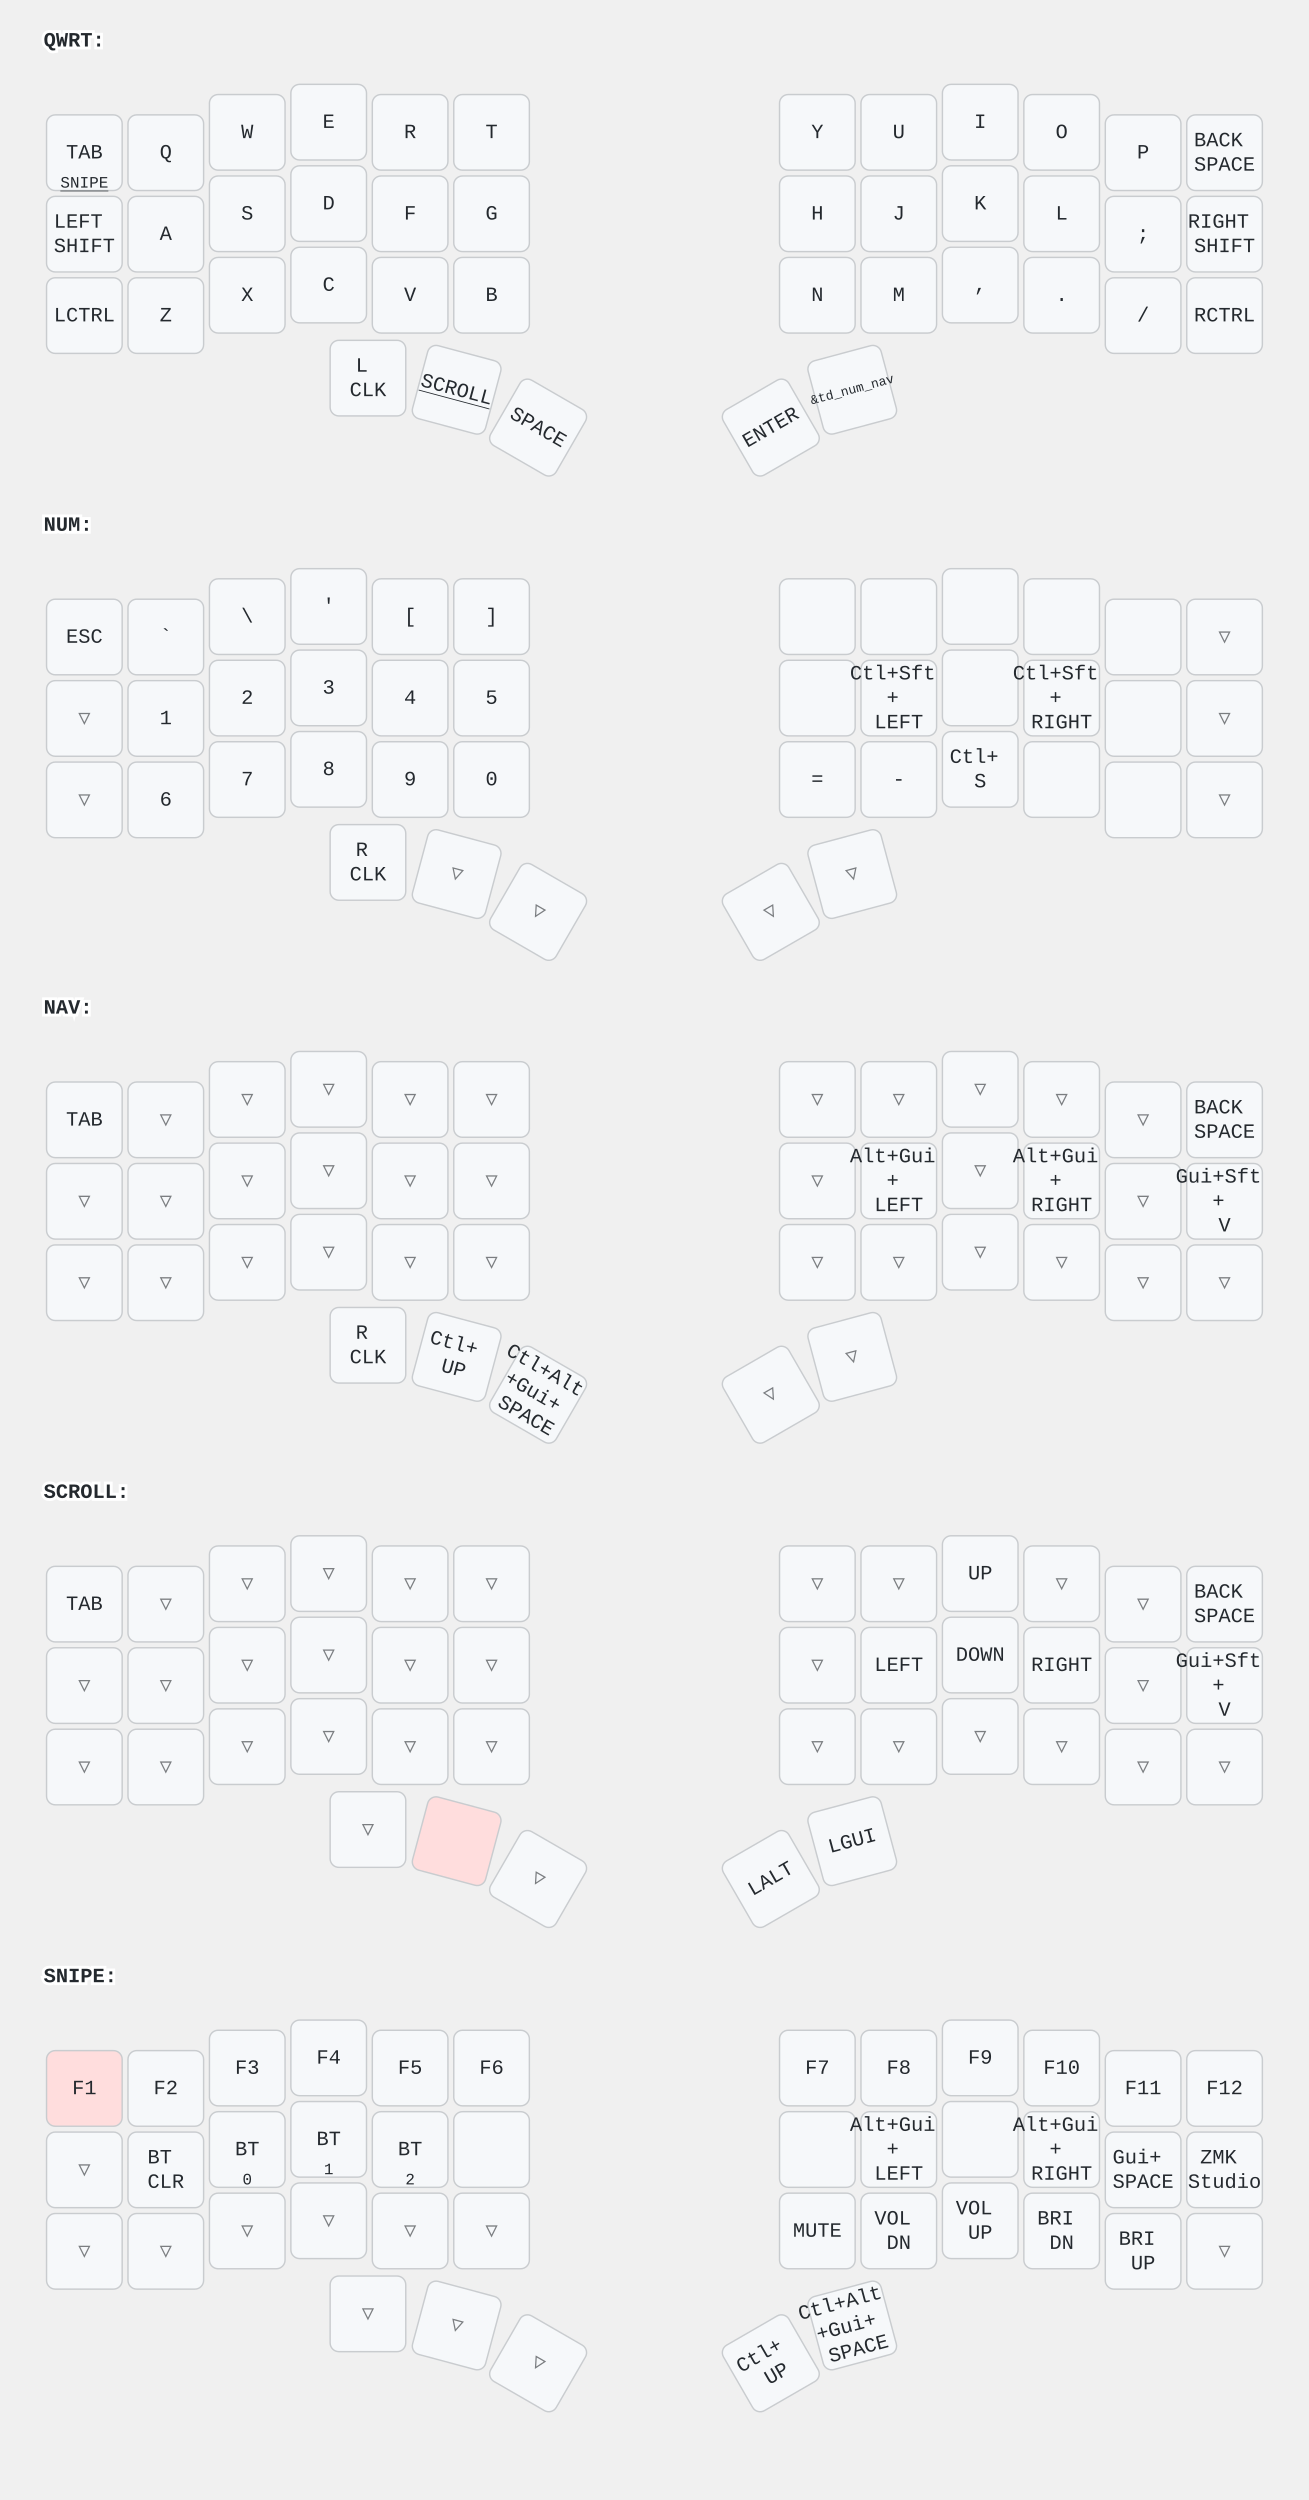
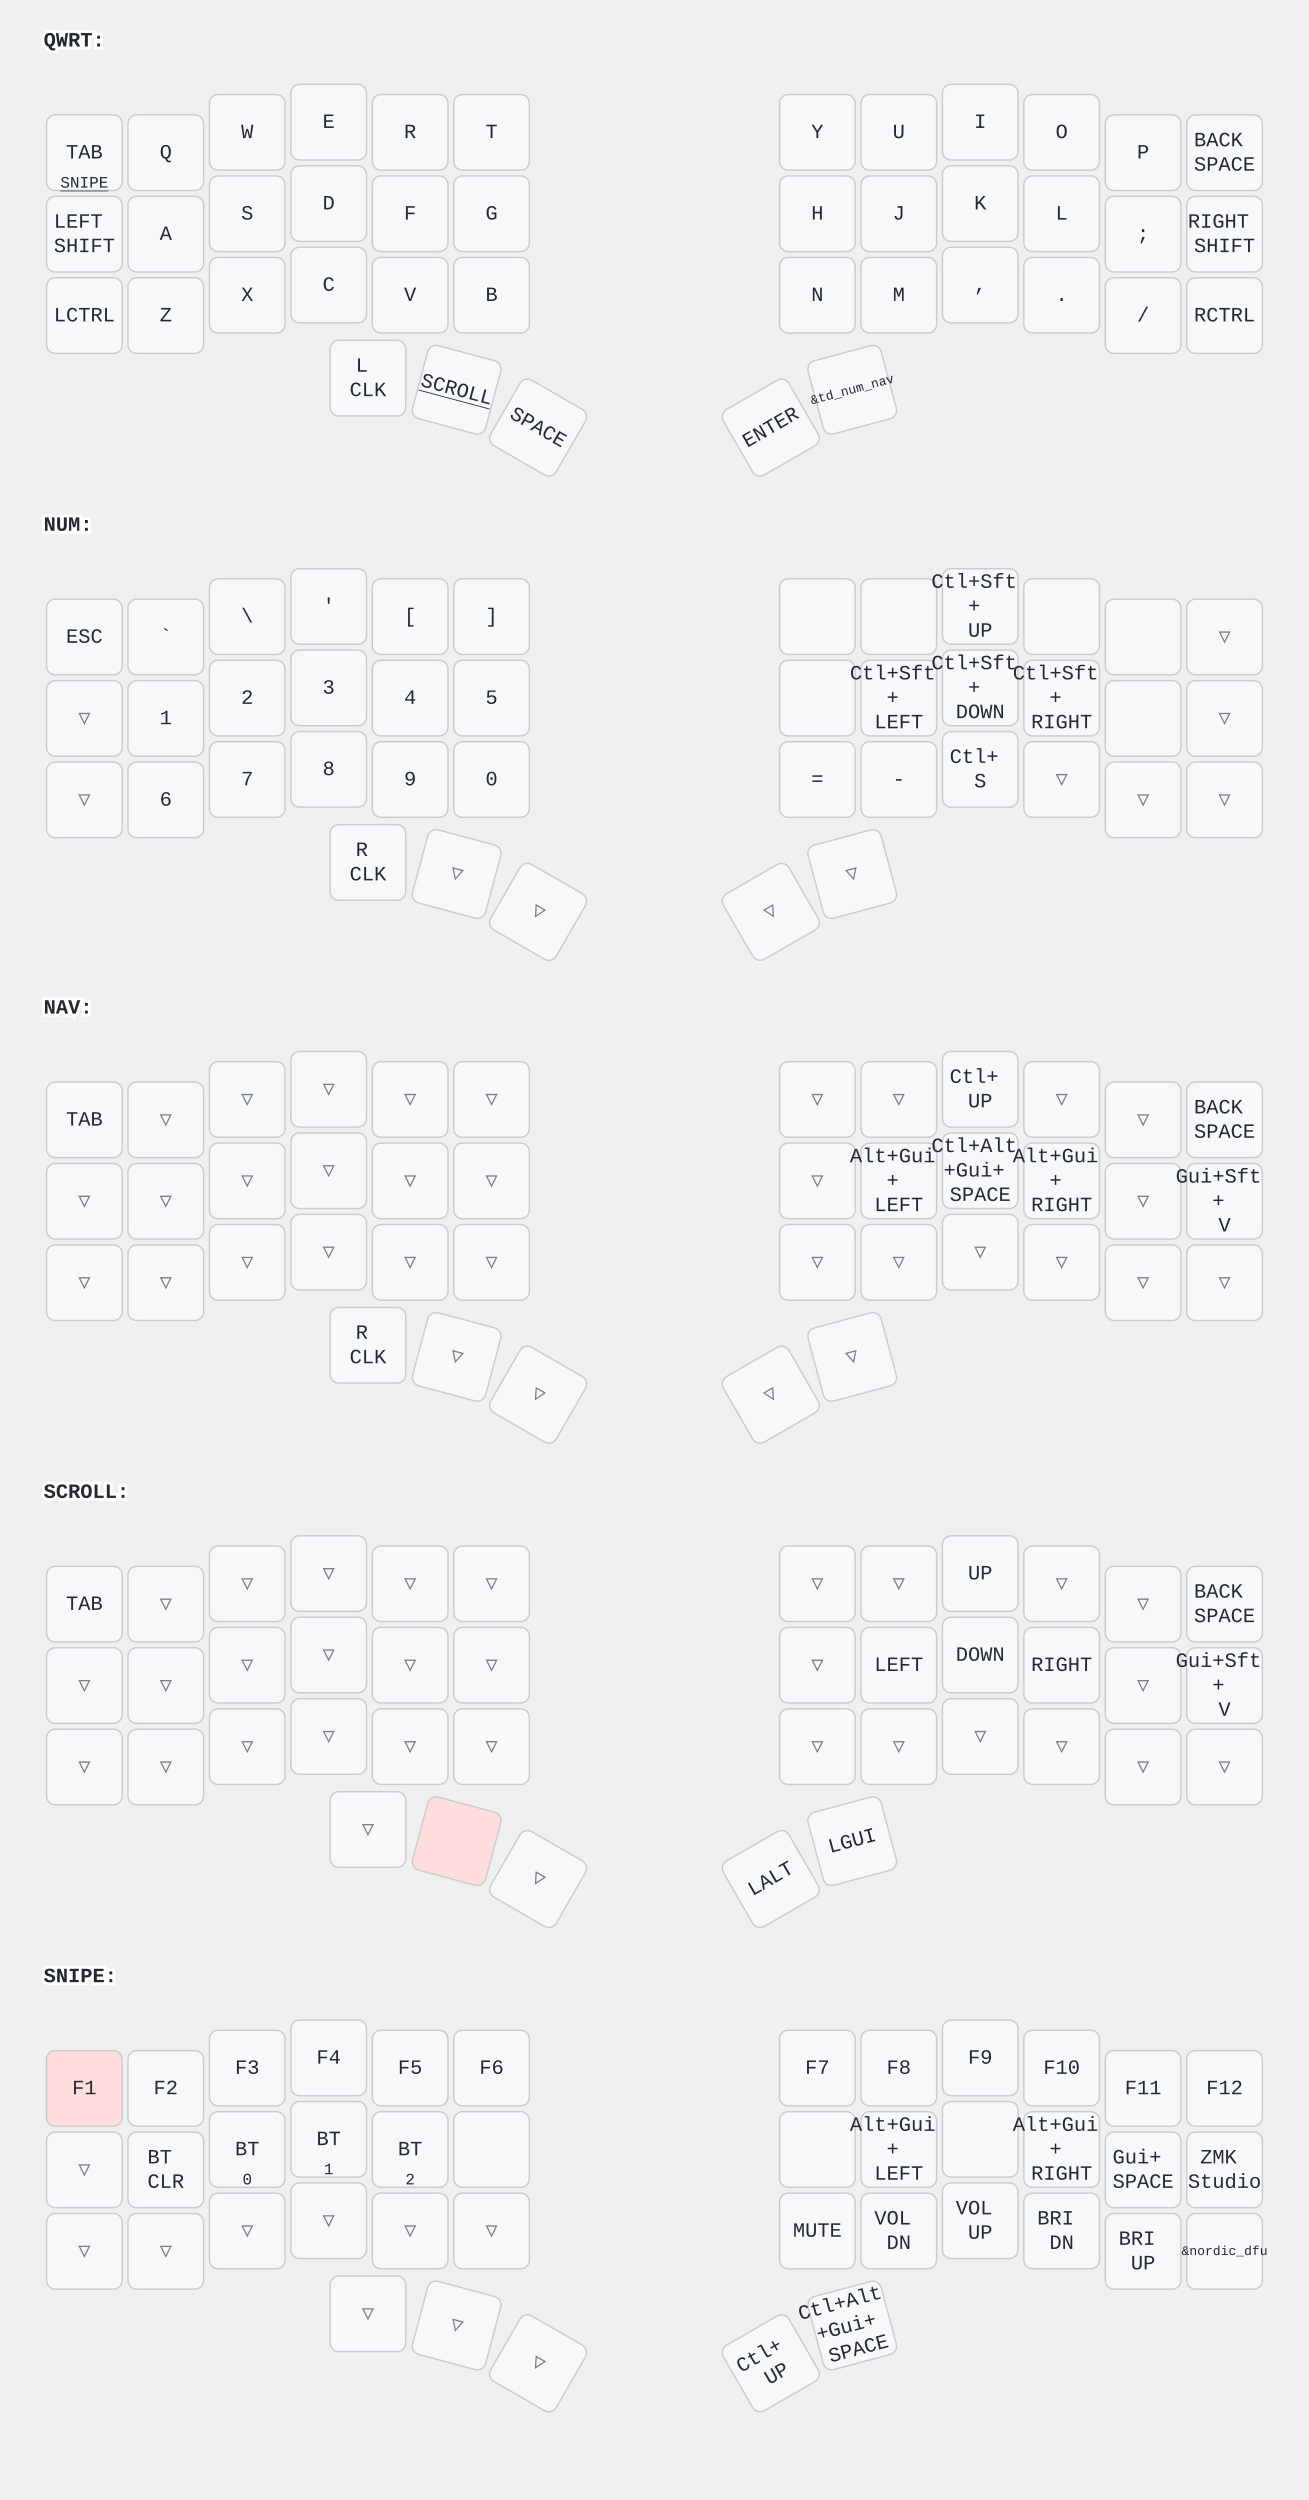
<svg xmlns="http://www.w3.org/2000/svg" width="900" height="1719" viewBox="0 0 900 1719" class="keymap">
  <style>/* inherit to force styles through use tags */
svg path {
    fill: inherit;
}

/* font and background color specifications */
svg.keymap {
    font-family: SFMono-Regular,Consolas,Liberation Mono,Menlo,monospace;
    font-size: 14px;
    font-kerning: normal;
    text-rendering: optimizeLegibility;
    fill: #24292e;
}

/* default key styling */
rect.key {
    fill: #f6f8fa;
}

rect.key, rect.combo {
    stroke: #c9cccf;
    stroke-width: 1;
}

/* default key side styling, only used is draw_key_sides is set */
rect.side {
    filter: brightness(90%);
}

/* color accent for combo boxes */
rect.combo, rect.combo-separate {
    fill: #cdf;
}

/* color accent for held keys */
rect.held, rect.combo.held {
    fill: #fdd;
}

/* color accent for ghost (optional) keys */
rect.ghost, rect.combo.ghost {
    stroke-dasharray: 4, 4;
    stroke-width: 2;
}

text {
    text-anchor: middle;
    dominant-baseline: middle;
}

/* styling for layer labels */
text.label {
    font-weight: bold;
    text-anchor: start;
    stroke: white;
    stroke-width: 4;
    paint-order: stroke;
}

/* styling for optional footer */
text.footer {
    text-anchor: end;
    dominant-baseline: auto;
    stroke: white;
    stroke-width: 4;
    paint-order: stroke;
}

/* styling for combo tap, and key non-tap label text */
text.combo, text.hold, text.shifted, text.left, text.right, text.tl, text.tr, text.bl, text.br {
    font-size: 11px;
}

text.hold, text.bl, text.br {
    text-anchor: middle;
    dominant-baseline: auto;
}

text.shifted, text.tl, text.tr {
    text-anchor: middle;
    dominant-baseline: hanging;
}

text.left, text.tl, text.bl {
    text-anchor: start;
}

text.right, text.tr, text.br {
    text-anchor: end;
}

text.layer-activator {
    text-decoration: underline;
}

/* styling for hold/shifted label text in combo box */
text.combo.hold, text.combo.shifted, text.combo.left, text.combo.right {
    font-size: 8px;
}

/* lighter symbol for transparent keys */
text.trans {
    fill: #7b7e81;
}

/* styling for combo dendrons */
path.combo {
    stroke-width: 1;
    stroke: gray;
    fill: none;
}

/* Start Tabler Icons Cleanup */
/* cannot use height/width with glyphs */
.icon-tabler &gt; path {
    fill: inherit;
    stroke: inherit;
    stroke-width: 2;
}
/* hide tabler's default box */
.icon-tabler &gt; path[stroke="none"][fill="none"] {
    visibility: hidden;
}
/* End Tabler Icons Cleanup */

@media (prefers-color-scheme: dark) {
svg.keymap { fill: #d1d6db; }
rect.key { fill: #3f4750; }
rect.key, rect.combo { stroke: #60666c; }
rect.combo, rect.combo-separate { fill: #1f3d7a; }
rect.held, rect.combo.held { fill: #854747; }
text.label, text.footer { stroke: black; }
text.trans { fill: #7e8184; }
path.combo { stroke: #7f7f7f; }

}</style>
  <g transform="translate(30, 0)" class="layer-QWRT">
    <text x="0" y="28" class="label" id="QWRT">QWRT:</text>
    <g transform="translate(0, 56)">
      <g transform="translate(28, 49)" class="key keypos-0">
        <rect rx="6" ry="6" x="-26" y="-26" width="52" height="52" class="key" />
        <text x="0" y="0" class="key tap">TAB</text>
        <a href="#SNIPE">
          <text x="0" y="24" class="key hold layer-activator">SNIPE</text>
        </a>
      </g>
      <g transform="translate(84, 49)" class="key keypos-1">
        <rect rx="6" ry="6" x="-26" y="-26" width="52" height="52" class="key" />
        <text x="0" y="0" class="key tap">Q</text>
      </g>
      <g transform="translate(140, 35)" class="key keypos-2">
        <rect rx="6" ry="6" x="-26" y="-26" width="52" height="52" class="key" />
        <text x="0" y="0" class="key tap">W</text>
      </g>
      <g transform="translate(196, 28)" class="key keypos-3">
        <rect rx="6" ry="6" x="-26" y="-26" width="52" height="52" class="key" />
        <text x="0" y="0" class="key tap">E</text>
      </g>
      <g transform="translate(252, 35)" class="key keypos-4">
        <rect rx="6" ry="6" x="-26" y="-26" width="52" height="52" class="key" />
        <text x="0" y="0" class="key tap">R</text>
      </g>
      <g transform="translate(308, 35)" class="key keypos-5">
        <rect rx="6" ry="6" x="-26" y="-26" width="52" height="52" class="key" />
        <text x="0" y="0" class="key tap">T</text>
      </g>
      <g transform="translate(532, 35)" class="key keypos-6">
        <rect rx="6" ry="6" x="-26" y="-26" width="52" height="52" class="key" />
        <text x="0" y="0" class="key tap">Y</text>
      </g>
      <g transform="translate(588, 35)" class="key keypos-7">
        <rect rx="6" ry="6" x="-26" y="-26" width="52" height="52" class="key" />
        <text x="0" y="0" class="key tap">U</text>
      </g>
      <g transform="translate(644, 28)" class="key keypos-8">
        <rect rx="6" ry="6" x="-26" y="-26" width="52" height="52" class="key" />
        <text x="0" y="0" class="key tap">I</text>
      </g>
      <g transform="translate(700, 35)" class="key keypos-9">
        <rect rx="6" ry="6" x="-26" y="-26" width="52" height="52" class="key" />
        <text x="0" y="0" class="key tap">O</text>
      </g>
      <g transform="translate(756, 49)" class="key keypos-10">
        <rect rx="6" ry="6" x="-26" y="-26" width="52" height="52" class="key" />
        <text x="0" y="0" class="key tap">P</text>
      </g>
      <g transform="translate(812, 49)" class="key keypos-11">
        <rect rx="6" ry="6" x="-26" y="-26" width="52" height="52" class="key" />
        <text x="0" y="0" class="key tap">
          <tspan x="0" dy="-0.6em">BACK</tspan>
          <tspan x="0" dy="1.2em">SPACE</tspan>
        </text>
      </g>
      <g transform="translate(28, 105)" class="key keypos-12">
        <rect rx="6" ry="6" x="-26" y="-26" width="52" height="52" class="key" />
        <text x="0" y="0" class="key tap">
          <tspan x="0" dy="-0.6em">LEFT</tspan>
          <tspan x="0" dy="1.2em">SHIFT</tspan>
        </text>
      </g>
      <g transform="translate(84, 105)" class="key keypos-13">
        <rect rx="6" ry="6" x="-26" y="-26" width="52" height="52" class="key" />
        <text x="0" y="0" class="key tap">A</text>
      </g>
      <g transform="translate(140, 91)" class="key keypos-14">
        <rect rx="6" ry="6" x="-26" y="-26" width="52" height="52" class="key" />
        <text x="0" y="0" class="key tap">S</text>
      </g>
      <g transform="translate(196, 84)" class="key keypos-15">
        <rect rx="6" ry="6" x="-26" y="-26" width="52" height="52" class="key" />
        <text x="0" y="0" class="key tap">D</text>
      </g>
      <g transform="translate(252, 91)" class="key keypos-16">
        <rect rx="6" ry="6" x="-26" y="-26" width="52" height="52" class="key" />
        <text x="0" y="0" class="key tap">F</text>
      </g>
      <g transform="translate(308, 91)" class="key keypos-17">
        <rect rx="6" ry="6" x="-26" y="-26" width="52" height="52" class="key" />
        <text x="0" y="0" class="key tap">G</text>
      </g>
      <g transform="translate(532, 91)" class="key keypos-18">
        <rect rx="6" ry="6" x="-26" y="-26" width="52" height="52" class="key" />
        <text x="0" y="0" class="key tap">H</text>
      </g>
      <g transform="translate(588, 91)" class="key keypos-19">
        <rect rx="6" ry="6" x="-26" y="-26" width="52" height="52" class="key" />
        <text x="0" y="0" class="key tap">J</text>
      </g>
      <g transform="translate(644, 84)" class="key keypos-20">
        <rect rx="6" ry="6" x="-26" y="-26" width="52" height="52" class="key" />
        <text x="0" y="0" class="key tap">K</text>
      </g>
      <g transform="translate(700, 91)" class="key keypos-21">
        <rect rx="6" ry="6" x="-26" y="-26" width="52" height="52" class="key" />
        <text x="0" y="0" class="key tap">L</text>
      </g>
      <g transform="translate(756, 105)" class="key keypos-22">
        <rect rx="6" ry="6" x="-26" y="-26" width="52" height="52" class="key" />
        <text x="0" y="0" class="key tap">;</text>
      </g>
      <g transform="translate(812, 105)" class="key keypos-23">
        <rect rx="6" ry="6" x="-26" y="-26" width="52" height="52" class="key" />
        <text x="0" y="0" class="key tap">
          <tspan x="0" dy="-0.6em">RIGHT</tspan>
          <tspan x="0" dy="1.2em">SHIFT</tspan>
        </text>
      </g>
      <g transform="translate(28, 161)" class="key keypos-24">
        <rect rx="6" ry="6" x="-26" y="-26" width="52" height="52" class="key" />
        <text x="0" y="0" class="key tap">LCTRL</text>
      </g>
      <g transform="translate(84, 161)" class="key keypos-25">
        <rect rx="6" ry="6" x="-26" y="-26" width="52" height="52" class="key" />
        <text x="0" y="0" class="key tap">Z</text>
      </g>
      <g transform="translate(140, 147)" class="key keypos-26">
        <rect rx="6" ry="6" x="-26" y="-26" width="52" height="52" class="key" />
        <text x="0" y="0" class="key tap">X</text>
      </g>
      <g transform="translate(196, 140)" class="key keypos-27">
        <rect rx="6" ry="6" x="-26" y="-26" width="52" height="52" class="key" />
        <text x="0" y="0" class="key tap">C</text>
      </g>
      <g transform="translate(252, 147)" class="key keypos-28">
        <rect rx="6" ry="6" x="-26" y="-26" width="52" height="52" class="key" />
        <text x="0" y="0" class="key tap">V</text>
      </g>
      <g transform="translate(308, 147)" class="key keypos-29">
        <rect rx="6" ry="6" x="-26" y="-26" width="52" height="52" class="key" />
        <text x="0" y="0" class="key tap">B</text>
      </g>
      <g transform="translate(532, 147)" class="key keypos-30">
        <rect rx="6" ry="6" x="-26" y="-26" width="52" height="52" class="key" />
        <text x="0" y="0" class="key tap">N</text>
      </g>
      <g transform="translate(588, 147)" class="key keypos-31">
        <rect rx="6" ry="6" x="-26" y="-26" width="52" height="52" class="key" />
        <text x="0" y="0" class="key tap">M</text>
      </g>
      <g transform="translate(644, 140)" class="key keypos-32">
        <rect rx="6" ry="6" x="-26" y="-26" width="52" height="52" class="key" />
        <text x="0" y="0" class="key tap">,</text>
      </g>
      <g transform="translate(700, 147)" class="key keypos-33">
        <rect rx="6" ry="6" x="-26" y="-26" width="52" height="52" class="key" />
        <text x="0" y="0" class="key tap">.</text>
      </g>
      <g transform="translate(756, 161)" class="key keypos-34">
        <rect rx="6" ry="6" x="-26" y="-26" width="52" height="52" class="key" />
        <text x="0" y="0" class="key tap">/</text>
      </g>
      <g transform="translate(812, 161)" class="key keypos-35">
        <rect rx="6" ry="6" x="-26" y="-26" width="52" height="52" class="key" />
        <text x="0" y="0" class="key tap">RCTRL</text>
      </g>
      <g transform="translate(223, 204)" class="key keypos-36">
        <rect rx="6" ry="6" x="-26" y="-26" width="52" height="52" class="key" />
        <text x="0" y="0" class="key tap">
          <tspan x="0" dy="-0.6em">L</tspan>
          <tspan x="0" dy="1.2em">CLK</tspan>
        </text>
      </g>
      <g transform="translate(284, 212) rotate(15.0)" class="key keypos-37">
        <rect rx="6" ry="6" x="-26" y="-26" width="52" height="52" class="key" />
        <a href="#SCROLL">
          <text x="0" y="0" class="key tap layer-activator">SCROLL</text>
        </a>
      </g>
      <g transform="translate(340, 238) rotate(30.0)" class="key keypos-38">
        <rect rx="6" ry="6" x="-26" y="-26" width="52" height="52" class="key" />
        <text x="0" y="0" class="key tap">SPACE</text>
      </g>
      <g transform="translate(500, 238) rotate(-30.0)" class="key keypos-39">
        <rect rx="6" ry="6" x="-26" y="-26" width="52" height="52" class="key" />
        <text x="0" y="0" class="key tap">ENTER</text>
      </g>
      <g transform="translate(556, 212) rotate(-15.0)" class="key keypos-40">
        <rect rx="6" ry="6" x="-26" y="-26" width="52" height="52" class="key" />
        <text x="0" y="0" class="key tap">
          <tspan style="font-size: 64%">&amp;td_num_nav</tspan>
        </text>
      </g>
    </g>
  </g>
  <g transform="translate(30, 333)" class="layer-NUM">
    <text x="0" y="28" class="label" id="NUM">NUM:</text>
    <g transform="translate(0, 56)">
      <g transform="translate(28, 49)" class="key keypos-0">
        <rect rx="6" ry="6" x="-26" y="-26" width="52" height="52" class="key" />
        <text x="0" y="0" class="key tap">ESC</text>
      </g>
      <g transform="translate(84, 49)" class="key keypos-1">
        <rect rx="6" ry="6" x="-26" y="-26" width="52" height="52" class="key" />
        <text x="0" y="0" class="key tap">`</text>
      </g>
      <g transform="translate(140, 35)" class="key keypos-2">
        <rect rx="6" ry="6" x="-26" y="-26" width="52" height="52" class="key" />
        <text x="0" y="0" class="key tap">\</text>
      </g>
      <g transform="translate(196, 28)" class="key keypos-3">
        <rect rx="6" ry="6" x="-26" y="-26" width="52" height="52" class="key" />
        <text x="0" y="0" class="key tap">'</text>
      </g>
      <g transform="translate(252, 35)" class="key keypos-4">
        <rect rx="6" ry="6" x="-26" y="-26" width="52" height="52" class="key" />
        <text x="0" y="0" class="key tap">[</text>
      </g>
      <g transform="translate(308, 35)" class="key keypos-5">
        <rect rx="6" ry="6" x="-26" y="-26" width="52" height="52" class="key" />
        <text x="0" y="0" class="key tap">]</text>
      </g>
      <g transform="translate(532, 35)" class="key keypos-6">
        <rect rx="6" ry="6" x="-26" y="-26" width="52" height="52" class="key" />
      </g>
      <g transform="translate(588, 35)" class="key keypos-7">
        <rect rx="6" ry="6" x="-26" y="-26" width="52" height="52" class="key" />
      </g>
      <g transform="translate(644, 28)" class="key keypos-8">
        <rect rx="6" ry="6" x="-26" y="-26" width="52" height="52" class="key" />
+         <text x="0" y="0" class="key tap">
+           <tspan x="0" dy="-1.2em">Ctl+Sft</tspan>
+           <tspan x="0" dy="1.2em">+</tspan>
+           <tspan x="0" dy="1.2em">UP</tspan>
+         </text>
      </g>
      <g transform="translate(700, 35)" class="key keypos-9">
        <rect rx="6" ry="6" x="-26" y="-26" width="52" height="52" class="key" />
      </g>
      <g transform="translate(756, 49)" class="key keypos-10">
        <rect rx="6" ry="6" x="-26" y="-26" width="52" height="52" class="key" />
      </g>
      <g transform="translate(812, 49)" class="key trans keypos-11">
        <rect rx="6" ry="6" x="-26" y="-26" width="52" height="52" class="key trans" />
        <text x="0" y="0" class="key trans tap">▽</text>
      </g>
      <g transform="translate(28, 105)" class="key trans keypos-12">
        <rect rx="6" ry="6" x="-26" y="-26" width="52" height="52" class="key trans" />
        <text x="0" y="0" class="key trans tap">▽</text>
      </g>
      <g transform="translate(84, 105)" class="key keypos-13">
        <rect rx="6" ry="6" x="-26" y="-26" width="52" height="52" class="key" />
        <text x="0" y="0" class="key tap">1</text>
      </g>
      <g transform="translate(140, 91)" class="key keypos-14">
        <rect rx="6" ry="6" x="-26" y="-26" width="52" height="52" class="key" />
        <text x="0" y="0" class="key tap">2</text>
      </g>
      <g transform="translate(196, 84)" class="key keypos-15">
        <rect rx="6" ry="6" x="-26" y="-26" width="52" height="52" class="key" />
        <text x="0" y="0" class="key tap">3</text>
      </g>
      <g transform="translate(252, 91)" class="key keypos-16">
        <rect rx="6" ry="6" x="-26" y="-26" width="52" height="52" class="key" />
        <text x="0" y="0" class="key tap">4</text>
      </g>
      <g transform="translate(308, 91)" class="key keypos-17">
        <rect rx="6" ry="6" x="-26" y="-26" width="52" height="52" class="key" />
        <text x="0" y="0" class="key tap">5</text>
      </g>
      <g transform="translate(532, 91)" class="key keypos-18">
        <rect rx="6" ry="6" x="-26" y="-26" width="52" height="52" class="key" />
      </g>
      <g transform="translate(588, 91)" class="key keypos-19">
        <rect rx="6" ry="6" x="-26" y="-26" width="52" height="52" class="key" />
        <text x="0" y="0" class="key tap">
          <tspan x="0" dy="-1.2em">Ctl+Sft</tspan>
          <tspan x="0" dy="1.2em">+</tspan>
          <tspan x="0" dy="1.2em">LEFT</tspan>
        </text>
      </g>
      <g transform="translate(644, 84)" class="key keypos-20">
        <rect rx="6" ry="6" x="-26" y="-26" width="52" height="52" class="key" />
+         <text x="0" y="0" class="key tap">
+           <tspan x="0" dy="-1.2em">Ctl+Sft</tspan>
+           <tspan x="0" dy="1.2em">+</tspan>
+           <tspan x="0" dy="1.2em">DOWN</tspan>
+         </text>
      </g>
      <g transform="translate(700, 91)" class="key keypos-21">
        <rect rx="6" ry="6" x="-26" y="-26" width="52" height="52" class="key" />
        <text x="0" y="0" class="key tap">
          <tspan x="0" dy="-1.2em">Ctl+Sft</tspan>
          <tspan x="0" dy="1.2em">+</tspan>
          <tspan x="0" dy="1.2em">RIGHT</tspan>
        </text>
      </g>
      <g transform="translate(756, 105)" class="key keypos-22">
        <rect rx="6" ry="6" x="-26" y="-26" width="52" height="52" class="key" />
      </g>
      <g transform="translate(812, 105)" class="key trans keypos-23">
        <rect rx="6" ry="6" x="-26" y="-26" width="52" height="52" class="key trans" />
        <text x="0" y="0" class="key trans tap">▽</text>
      </g>
      <g transform="translate(28, 161)" class="key trans keypos-24">
        <rect rx="6" ry="6" x="-26" y="-26" width="52" height="52" class="key trans" />
        <text x="0" y="0" class="key trans tap">▽</text>
      </g>
      <g transform="translate(84, 161)" class="key keypos-25">
        <rect rx="6" ry="6" x="-26" y="-26" width="52" height="52" class="key" />
        <text x="0" y="0" class="key tap">6</text>
      </g>
      <g transform="translate(140, 147)" class="key keypos-26">
        <rect rx="6" ry="6" x="-26" y="-26" width="52" height="52" class="key" />
        <text x="0" y="0" class="key tap">7</text>
      </g>
      <g transform="translate(196, 140)" class="key keypos-27">
        <rect rx="6" ry="6" x="-26" y="-26" width="52" height="52" class="key" />
        <text x="0" y="0" class="key tap">8</text>
      </g>
      <g transform="translate(252, 147)" class="key keypos-28">
        <rect rx="6" ry="6" x="-26" y="-26" width="52" height="52" class="key" />
        <text x="0" y="0" class="key tap">9</text>
      </g>
      <g transform="translate(308, 147)" class="key keypos-29">
        <rect rx="6" ry="6" x="-26" y="-26" width="52" height="52" class="key" />
        <text x="0" y="0" class="key tap">0</text>
      </g>
      <g transform="translate(532, 147)" class="key keypos-30">
        <rect rx="6" ry="6" x="-26" y="-26" width="52" height="52" class="key" />
        <text x="0" y="0" class="key tap">=</text>
      </g>
      <g transform="translate(588, 147)" class="key keypos-31">
        <rect rx="6" ry="6" x="-26" y="-26" width="52" height="52" class="key" />
        <text x="0" y="0" class="key tap">-</text>
      </g>
      <g transform="translate(644, 140)" class="key keypos-32">
        <rect rx="6" ry="6" x="-26" y="-26" width="52" height="52" class="key" />
        <text x="0" y="0" class="key tap">
          <tspan x="0" dy="-0.6em">Ctl+</tspan>
          <tspan x="0" dy="1.2em">S</tspan>
        </text>
      </g>
-       <g transform="translate(700, 147)" class="key keypos-33">
-         <rect rx="6" ry="6" x="-26" y="-26" width="52" height="52" class="key" />
-       </g>
-       <g transform="translate(756, 161)" class="key keypos-34">
-         <rect rx="6" ry="6" x="-26" y="-26" width="52" height="52" class="key" />
+       <g transform="translate(700, 147)" class="key trans keypos-33">
+         <rect rx="6" ry="6" x="-26" y="-26" width="52" height="52" class="key trans" />
+         <text x="0" y="0" class="key trans tap">▽</text>
+       </g>
+       <g transform="translate(756, 161)" class="key trans keypos-34">
+         <rect rx="6" ry="6" x="-26" y="-26" width="52" height="52" class="key trans" />
+         <text x="0" y="0" class="key trans tap">▽</text>
      </g>
      <g transform="translate(812, 161)" class="key trans keypos-35">
        <rect rx="6" ry="6" x="-26" y="-26" width="52" height="52" class="key trans" />
        <text x="0" y="0" class="key trans tap">▽</text>
      </g>
      <g transform="translate(223, 204)" class="key keypos-36">
        <rect rx="6" ry="6" x="-26" y="-26" width="52" height="52" class="key" />
        <text x="0" y="0" class="key tap">
          <tspan x="0" dy="-0.6em">R</tspan>
          <tspan x="0" dy="1.2em">CLK</tspan>
        </text>
      </g>
      <g transform="translate(284, 212) rotate(15.0)" class="key trans keypos-37">
        <rect rx="6" ry="6" x="-26" y="-26" width="52" height="52" class="key trans" />
        <text x="0" y="0" class="key trans tap">▽</text>
      </g>
      <g transform="translate(340, 238) rotate(30.0)" class="key trans keypos-38">
        <rect rx="6" ry="6" x="-26" y="-26" width="52" height="52" class="key trans" />
        <text x="0" y="0" class="key trans tap">▽</text>
      </g>
      <g transform="translate(500, 238) rotate(-30.0)" class="key trans keypos-39">
        <rect rx="6" ry="6" x="-26" y="-26" width="52" height="52" class="key trans" />
        <text x="0" y="0" class="key trans tap">▽</text>
      </g>
      <g transform="translate(556, 212) rotate(-15.0)" class="key trans keypos-40">
        <rect rx="6" ry="6" x="-26" y="-26" width="52" height="52" class="key trans" />
        <text x="0" y="0" class="key trans tap">▽</text>
      </g>
    </g>
  </g>
  <g transform="translate(30, 665)" class="layer-NAV">
    <text x="0" y="28" class="label" id="NAV">NAV:</text>
    <g transform="translate(0, 56)">
      <g transform="translate(28, 49)" class="key keypos-0">
        <rect rx="6" ry="6" x="-26" y="-26" width="52" height="52" class="key" />
        <text x="0" y="0" class="key tap">TAB</text>
      </g>
      <g transform="translate(84, 49)" class="key trans keypos-1">
        <rect rx="6" ry="6" x="-26" y="-26" width="52" height="52" class="key trans" />
        <text x="0" y="0" class="key trans tap">▽</text>
      </g>
      <g transform="translate(140, 35)" class="key trans keypos-2">
        <rect rx="6" ry="6" x="-26" y="-26" width="52" height="52" class="key trans" />
        <text x="0" y="0" class="key trans tap">▽</text>
      </g>
      <g transform="translate(196, 28)" class="key trans keypos-3">
        <rect rx="6" ry="6" x="-26" y="-26" width="52" height="52" class="key trans" />
        <text x="0" y="0" class="key trans tap">▽</text>
      </g>
      <g transform="translate(252, 35)" class="key trans keypos-4">
        <rect rx="6" ry="6" x="-26" y="-26" width="52" height="52" class="key trans" />
        <text x="0" y="0" class="key trans tap">▽</text>
      </g>
      <g transform="translate(308, 35)" class="key trans keypos-5">
        <rect rx="6" ry="6" x="-26" y="-26" width="52" height="52" class="key trans" />
        <text x="0" y="0" class="key trans tap">▽</text>
      </g>
      <g transform="translate(532, 35)" class="key trans keypos-6">
        <rect rx="6" ry="6" x="-26" y="-26" width="52" height="52" class="key trans" />
        <text x="0" y="0" class="key trans tap">▽</text>
      </g>
      <g transform="translate(588, 35)" class="key trans keypos-7">
        <rect rx="6" ry="6" x="-26" y="-26" width="52" height="52" class="key trans" />
        <text x="0" y="0" class="key trans tap">▽</text>
      </g>
-       <g transform="translate(644, 28)" class="key trans keypos-8">
-         <rect rx="6" ry="6" x="-26" y="-26" width="52" height="52" class="key trans" />
-         <text x="0" y="0" class="key trans tap">▽</text>
+       <g transform="translate(644, 28)" class="key keypos-8">
+         <rect rx="6" ry="6" x="-26" y="-26" width="52" height="52" class="key" />
+         <text x="0" y="0" class="key tap">
+           <tspan x="0" dy="-0.6em">Ctl+</tspan>
+           <tspan x="0" dy="1.2em">UP</tspan>
+         </text>
      </g>
      <g transform="translate(700, 35)" class="key trans keypos-9">
        <rect rx="6" ry="6" x="-26" y="-26" width="52" height="52" class="key trans" />
        <text x="0" y="0" class="key trans tap">▽</text>
      </g>
      <g transform="translate(756, 49)" class="key trans keypos-10">
        <rect rx="6" ry="6" x="-26" y="-26" width="52" height="52" class="key trans" />
        <text x="0" y="0" class="key trans tap">▽</text>
      </g>
      <g transform="translate(812, 49)" class="key keypos-11">
        <rect rx="6" ry="6" x="-26" y="-26" width="52" height="52" class="key" />
        <text x="0" y="0" class="key tap">
          <tspan x="0" dy="-0.6em">BACK</tspan>
          <tspan x="0" dy="1.2em">SPACE</tspan>
        </text>
      </g>
      <g transform="translate(28, 105)" class="key trans keypos-12">
        <rect rx="6" ry="6" x="-26" y="-26" width="52" height="52" class="key trans" />
        <text x="0" y="0" class="key trans tap">▽</text>
      </g>
      <g transform="translate(84, 105)" class="key trans keypos-13">
        <rect rx="6" ry="6" x="-26" y="-26" width="52" height="52" class="key trans" />
        <text x="0" y="0" class="key trans tap">▽</text>
      </g>
      <g transform="translate(140, 91)" class="key trans keypos-14">
        <rect rx="6" ry="6" x="-26" y="-26" width="52" height="52" class="key trans" />
        <text x="0" y="0" class="key trans tap">▽</text>
      </g>
      <g transform="translate(196, 84)" class="key trans keypos-15">
        <rect rx="6" ry="6" x="-26" y="-26" width="52" height="52" class="key trans" />
        <text x="0" y="0" class="key trans tap">▽</text>
      </g>
      <g transform="translate(252, 91)" class="key trans keypos-16">
        <rect rx="6" ry="6" x="-26" y="-26" width="52" height="52" class="key trans" />
        <text x="0" y="0" class="key trans tap">▽</text>
      </g>
      <g transform="translate(308, 91)" class="key trans keypos-17">
        <rect rx="6" ry="6" x="-26" y="-26" width="52" height="52" class="key trans" />
        <text x="0" y="0" class="key trans tap">▽</text>
      </g>
      <g transform="translate(532, 91)" class="key trans keypos-18">
        <rect rx="6" ry="6" x="-26" y="-26" width="52" height="52" class="key trans" />
        <text x="0" y="0" class="key trans tap">▽</text>
      </g>
      <g transform="translate(588, 91)" class="key keypos-19">
        <rect rx="6" ry="6" x="-26" y="-26" width="52" height="52" class="key" />
        <text x="0" y="0" class="key tap">
          <tspan x="0" dy="-1.2em">Alt+Gui</tspan>
          <tspan x="0" dy="1.2em">+</tspan>
          <tspan x="0" dy="1.2em">LEFT</tspan>
        </text>
      </g>
-       <g transform="translate(644, 84)" class="key trans keypos-20">
-         <rect rx="6" ry="6" x="-26" y="-26" width="52" height="52" class="key trans" />
-         <text x="0" y="0" class="key trans tap">▽</text>
+       <g transform="translate(644, 84)" class="key keypos-20">
+         <rect rx="6" ry="6" x="-26" y="-26" width="52" height="52" class="key" />
+         <text x="0" y="0" class="key tap">
+           <tspan x="0" dy="-1.2em">Ctl+Alt</tspan>
+           <tspan x="0" dy="1.2em">+Gui+</tspan>
+           <tspan x="0" dy="1.2em">SPACE</tspan>
+         </text>
      </g>
      <g transform="translate(700, 91)" class="key keypos-21">
        <rect rx="6" ry="6" x="-26" y="-26" width="52" height="52" class="key" />
        <text x="0" y="0" class="key tap">
          <tspan x="0" dy="-1.2em">Alt+Gui</tspan>
          <tspan x="0" dy="1.2em">+</tspan>
          <tspan x="0" dy="1.2em">RIGHT</tspan>
        </text>
      </g>
      <g transform="translate(756, 105)" class="key trans keypos-22">
        <rect rx="6" ry="6" x="-26" y="-26" width="52" height="52" class="key trans" />
        <text x="0" y="0" class="key trans tap">▽</text>
      </g>
      <g transform="translate(812, 105)" class="key keypos-23">
        <rect rx="6" ry="6" x="-26" y="-26" width="52" height="52" class="key" />
        <text x="0" y="0" class="key tap">
          <tspan x="0" dy="-1.2em">Gui+Sft</tspan>
          <tspan x="0" dy="1.2em">+</tspan>
          <tspan x="0" dy="1.2em">V</tspan>
        </text>
      </g>
      <g transform="translate(28, 161)" class="key trans keypos-24">
        <rect rx="6" ry="6" x="-26" y="-26" width="52" height="52" class="key trans" />
        <text x="0" y="0" class="key trans tap">▽</text>
      </g>
      <g transform="translate(84, 161)" class="key trans keypos-25">
        <rect rx="6" ry="6" x="-26" y="-26" width="52" height="52" class="key trans" />
        <text x="0" y="0" class="key trans tap">▽</text>
      </g>
      <g transform="translate(140, 147)" class="key trans keypos-26">
        <rect rx="6" ry="6" x="-26" y="-26" width="52" height="52" class="key trans" />
        <text x="0" y="0" class="key trans tap">▽</text>
      </g>
      <g transform="translate(196, 140)" class="key trans keypos-27">
        <rect rx="6" ry="6" x="-26" y="-26" width="52" height="52" class="key trans" />
        <text x="0" y="0" class="key trans tap">▽</text>
      </g>
      <g transform="translate(252, 147)" class="key trans keypos-28">
        <rect rx="6" ry="6" x="-26" y="-26" width="52" height="52" class="key trans" />
        <text x="0" y="0" class="key trans tap">▽</text>
      </g>
      <g transform="translate(308, 147)" class="key trans keypos-29">
        <rect rx="6" ry="6" x="-26" y="-26" width="52" height="52" class="key trans" />
        <text x="0" y="0" class="key trans tap">▽</text>
      </g>
      <g transform="translate(532, 147)" class="key trans keypos-30">
        <rect rx="6" ry="6" x="-26" y="-26" width="52" height="52" class="key trans" />
        <text x="0" y="0" class="key trans tap">▽</text>
      </g>
      <g transform="translate(588, 147)" class="key trans keypos-31">
        <rect rx="6" ry="6" x="-26" y="-26" width="52" height="52" class="key trans" />
        <text x="0" y="0" class="key trans tap">▽</text>
      </g>
      <g transform="translate(644, 140)" class="key trans keypos-32">
        <rect rx="6" ry="6" x="-26" y="-26" width="52" height="52" class="key trans" />
        <text x="0" y="0" class="key trans tap">▽</text>
      </g>
      <g transform="translate(700, 147)" class="key trans keypos-33">
        <rect rx="6" ry="6" x="-26" y="-26" width="52" height="52" class="key trans" />
        <text x="0" y="0" class="key trans tap">▽</text>
      </g>
      <g transform="translate(756, 161)" class="key trans keypos-34">
        <rect rx="6" ry="6" x="-26" y="-26" width="52" height="52" class="key trans" />
        <text x="0" y="0" class="key trans tap">▽</text>
      </g>
      <g transform="translate(812, 161)" class="key trans keypos-35">
        <rect rx="6" ry="6" x="-26" y="-26" width="52" height="52" class="key trans" />
        <text x="0" y="0" class="key trans tap">▽</text>
      </g>
      <g transform="translate(223, 204)" class="key keypos-36">
        <rect rx="6" ry="6" x="-26" y="-26" width="52" height="52" class="key" />
        <text x="0" y="0" class="key tap">
          <tspan x="0" dy="-0.6em">R</tspan>
          <tspan x="0" dy="1.2em">CLK</tspan>
        </text>
      </g>
-       <g transform="translate(284, 212) rotate(15.0)" class="key keypos-37">
-         <rect rx="6" ry="6" x="-26" y="-26" width="52" height="52" class="key" />
-         <text x="0" y="0" class="key tap">
-           <tspan x="0" dy="-0.6em">Ctl+</tspan>
-           <tspan x="0" dy="1.2em">UP</tspan>
-         </text>
-       </g>
-       <g transform="translate(340, 238) rotate(30.0)" class="key keypos-38">
-         <rect rx="6" ry="6" x="-26" y="-26" width="52" height="52" class="key" />
-         <text x="0" y="0" class="key tap">
-           <tspan x="0" dy="-1.2em">Ctl+Alt</tspan>
-           <tspan x="0" dy="1.2em">+Gui+</tspan>
-           <tspan x="0" dy="1.2em">SPACE</tspan>
-         </text>
+       <g transform="translate(284, 212) rotate(15.0)" class="key trans keypos-37">
+         <rect rx="6" ry="6" x="-26" y="-26" width="52" height="52" class="key trans" />
+         <text x="0" y="0" class="key trans tap">▽</text>
+       </g>
+       <g transform="translate(340, 238) rotate(30.0)" class="key trans keypos-38">
+         <rect rx="6" ry="6" x="-26" y="-26" width="52" height="52" class="key trans" />
+         <text x="0" y="0" class="key trans tap">▽</text>
      </g>
      <g transform="translate(500, 238) rotate(-30.0)" class="key trans keypos-39">
        <rect rx="6" ry="6" x="-26" y="-26" width="52" height="52" class="key trans" />
        <text x="0" y="0" class="key trans tap">▽</text>
      </g>
      <g transform="translate(556, 212) rotate(-15.0)" class="key trans keypos-40">
        <rect rx="6" ry="6" x="-26" y="-26" width="52" height="52" class="key trans" />
        <text x="0" y="0" class="key trans tap">▽</text>
      </g>
    </g>
  </g>
  <g transform="translate(30, 998)" class="layer-SCROLL">
    <text x="0" y="28" class="label" id="SCROLL">SCROLL:</text>
    <g transform="translate(0, 56)">
      <g transform="translate(28, 49)" class="key keypos-0">
        <rect rx="6" ry="6" x="-26" y="-26" width="52" height="52" class="key" />
        <text x="0" y="0" class="key tap">TAB</text>
      </g>
      <g transform="translate(84, 49)" class="key trans keypos-1">
        <rect rx="6" ry="6" x="-26" y="-26" width="52" height="52" class="key trans" />
        <text x="0" y="0" class="key trans tap">▽</text>
      </g>
      <g transform="translate(140, 35)" class="key trans keypos-2">
        <rect rx="6" ry="6" x="-26" y="-26" width="52" height="52" class="key trans" />
        <text x="0" y="0" class="key trans tap">▽</text>
      </g>
      <g transform="translate(196, 28)" class="key trans keypos-3">
        <rect rx="6" ry="6" x="-26" y="-26" width="52" height="52" class="key trans" />
        <text x="0" y="0" class="key trans tap">▽</text>
      </g>
      <g transform="translate(252, 35)" class="key trans keypos-4">
        <rect rx="6" ry="6" x="-26" y="-26" width="52" height="52" class="key trans" />
        <text x="0" y="0" class="key trans tap">▽</text>
      </g>
      <g transform="translate(308, 35)" class="key trans keypos-5">
        <rect rx="6" ry="6" x="-26" y="-26" width="52" height="52" class="key trans" />
        <text x="0" y="0" class="key trans tap">▽</text>
      </g>
      <g transform="translate(532, 35)" class="key trans keypos-6">
        <rect rx="6" ry="6" x="-26" y="-26" width="52" height="52" class="key trans" />
        <text x="0" y="0" class="key trans tap">▽</text>
      </g>
      <g transform="translate(588, 35)" class="key trans keypos-7">
        <rect rx="6" ry="6" x="-26" y="-26" width="52" height="52" class="key trans" />
        <text x="0" y="0" class="key trans tap">▽</text>
      </g>
      <g transform="translate(644, 28)" class="key keypos-8">
        <rect rx="6" ry="6" x="-26" y="-26" width="52" height="52" class="key" />
        <text x="0" y="0" class="key tap">UP</text>
      </g>
      <g transform="translate(700, 35)" class="key trans keypos-9">
        <rect rx="6" ry="6" x="-26" y="-26" width="52" height="52" class="key trans" />
        <text x="0" y="0" class="key trans tap">▽</text>
      </g>
      <g transform="translate(756, 49)" class="key trans keypos-10">
        <rect rx="6" ry="6" x="-26" y="-26" width="52" height="52" class="key trans" />
        <text x="0" y="0" class="key trans tap">▽</text>
      </g>
      <g transform="translate(812, 49)" class="key keypos-11">
        <rect rx="6" ry="6" x="-26" y="-26" width="52" height="52" class="key" />
        <text x="0" y="0" class="key tap">
          <tspan x="0" dy="-0.6em">BACK</tspan>
          <tspan x="0" dy="1.2em">SPACE</tspan>
        </text>
      </g>
      <g transform="translate(28, 105)" class="key trans keypos-12">
        <rect rx="6" ry="6" x="-26" y="-26" width="52" height="52" class="key trans" />
        <text x="0" y="0" class="key trans tap">▽</text>
      </g>
      <g transform="translate(84, 105)" class="key trans keypos-13">
        <rect rx="6" ry="6" x="-26" y="-26" width="52" height="52" class="key trans" />
        <text x="0" y="0" class="key trans tap">▽</text>
      </g>
      <g transform="translate(140, 91)" class="key trans keypos-14">
        <rect rx="6" ry="6" x="-26" y="-26" width="52" height="52" class="key trans" />
        <text x="0" y="0" class="key trans tap">▽</text>
      </g>
      <g transform="translate(196, 84)" class="key trans keypos-15">
        <rect rx="6" ry="6" x="-26" y="-26" width="52" height="52" class="key trans" />
        <text x="0" y="0" class="key trans tap">▽</text>
      </g>
      <g transform="translate(252, 91)" class="key trans keypos-16">
        <rect rx="6" ry="6" x="-26" y="-26" width="52" height="52" class="key trans" />
        <text x="0" y="0" class="key trans tap">▽</text>
      </g>
      <g transform="translate(308, 91)" class="key trans keypos-17">
        <rect rx="6" ry="6" x="-26" y="-26" width="52" height="52" class="key trans" />
        <text x="0" y="0" class="key trans tap">▽</text>
      </g>
      <g transform="translate(532, 91)" class="key trans keypos-18">
        <rect rx="6" ry="6" x="-26" y="-26" width="52" height="52" class="key trans" />
        <text x="0" y="0" class="key trans tap">▽</text>
      </g>
      <g transform="translate(588, 91)" class="key keypos-19">
        <rect rx="6" ry="6" x="-26" y="-26" width="52" height="52" class="key" />
        <text x="0" y="0" class="key tap">LEFT</text>
      </g>
      <g transform="translate(644, 84)" class="key keypos-20">
        <rect rx="6" ry="6" x="-26" y="-26" width="52" height="52" class="key" />
        <text x="0" y="0" class="key tap">DOWN</text>
      </g>
      <g transform="translate(700, 91)" class="key keypos-21">
        <rect rx="6" ry="6" x="-26" y="-26" width="52" height="52" class="key" />
        <text x="0" y="0" class="key tap">RIGHT</text>
      </g>
      <g transform="translate(756, 105)" class="key trans keypos-22">
        <rect rx="6" ry="6" x="-26" y="-26" width="52" height="52" class="key trans" />
        <text x="0" y="0" class="key trans tap">▽</text>
      </g>
      <g transform="translate(812, 105)" class="key keypos-23">
        <rect rx="6" ry="6" x="-26" y="-26" width="52" height="52" class="key" />
        <text x="0" y="0" class="key tap">
          <tspan x="0" dy="-1.2em">Gui+Sft</tspan>
          <tspan x="0" dy="1.2em">+</tspan>
          <tspan x="0" dy="1.2em">V</tspan>
        </text>
      </g>
      <g transform="translate(28, 161)" class="key trans keypos-24">
        <rect rx="6" ry="6" x="-26" y="-26" width="52" height="52" class="key trans" />
        <text x="0" y="0" class="key trans tap">▽</text>
      </g>
      <g transform="translate(84, 161)" class="key trans keypos-25">
        <rect rx="6" ry="6" x="-26" y="-26" width="52" height="52" class="key trans" />
        <text x="0" y="0" class="key trans tap">▽</text>
      </g>
      <g transform="translate(140, 147)" class="key trans keypos-26">
        <rect rx="6" ry="6" x="-26" y="-26" width="52" height="52" class="key trans" />
        <text x="0" y="0" class="key trans tap">▽</text>
      </g>
      <g transform="translate(196, 140)" class="key trans keypos-27">
        <rect rx="6" ry="6" x="-26" y="-26" width="52" height="52" class="key trans" />
        <text x="0" y="0" class="key trans tap">▽</text>
      </g>
      <g transform="translate(252, 147)" class="key trans keypos-28">
        <rect rx="6" ry="6" x="-26" y="-26" width="52" height="52" class="key trans" />
        <text x="0" y="0" class="key trans tap">▽</text>
      </g>
      <g transform="translate(308, 147)" class="key trans keypos-29">
        <rect rx="6" ry="6" x="-26" y="-26" width="52" height="52" class="key trans" />
        <text x="0" y="0" class="key trans tap">▽</text>
      </g>
      <g transform="translate(532, 147)" class="key trans keypos-30">
        <rect rx="6" ry="6" x="-26" y="-26" width="52" height="52" class="key trans" />
        <text x="0" y="0" class="key trans tap">▽</text>
      </g>
      <g transform="translate(588, 147)" class="key trans keypos-31">
        <rect rx="6" ry="6" x="-26" y="-26" width="52" height="52" class="key trans" />
        <text x="0" y="0" class="key trans tap">▽</text>
      </g>
      <g transform="translate(644, 140)" class="key trans keypos-32">
        <rect rx="6" ry="6" x="-26" y="-26" width="52" height="52" class="key trans" />
        <text x="0" y="0" class="key trans tap">▽</text>
      </g>
      <g transform="translate(700, 147)" class="key trans keypos-33">
        <rect rx="6" ry="6" x="-26" y="-26" width="52" height="52" class="key trans" />
        <text x="0" y="0" class="key trans tap">▽</text>
      </g>
      <g transform="translate(756, 161)" class="key trans keypos-34">
        <rect rx="6" ry="6" x="-26" y="-26" width="52" height="52" class="key trans" />
        <text x="0" y="0" class="key trans tap">▽</text>
      </g>
      <g transform="translate(812, 161)" class="key trans keypos-35">
        <rect rx="6" ry="6" x="-26" y="-26" width="52" height="52" class="key trans" />
        <text x="0" y="0" class="key trans tap">▽</text>
      </g>
      <g transform="translate(223, 204)" class="key trans keypos-36">
        <rect rx="6" ry="6" x="-26" y="-26" width="52" height="52" class="key trans" />
        <text x="0" y="0" class="key trans tap">▽</text>
      </g>
      <g transform="translate(284, 212) rotate(15.0)" class="key held keypos-37">
        <rect rx="6" ry="6" x="-26" y="-26" width="52" height="52" class="key held" />
      </g>
      <g transform="translate(340, 238) rotate(30.0)" class="key trans keypos-38">
        <rect rx="6" ry="6" x="-26" y="-26" width="52" height="52" class="key trans" />
        <text x="0" y="0" class="key trans tap">▽</text>
      </g>
      <g transform="translate(500, 238) rotate(-30.0)" class="key keypos-39">
        <rect rx="6" ry="6" x="-26" y="-26" width="52" height="52" class="key" />
        <text x="0" y="0" class="key tap">LALT</text>
      </g>
      <g transform="translate(556, 212) rotate(-15.0)" class="key keypos-40">
        <rect rx="6" ry="6" x="-26" y="-26" width="52" height="52" class="key" />
        <text x="0" y="0" class="key tap">LGUI</text>
      </g>
    </g>
  </g>
  <g transform="translate(30, 1331)" class="layer-SNIPE">
    <text x="0" y="28" class="label" id="SNIPE">SNIPE:</text>
    <g transform="translate(0, 56)">
      <g transform="translate(28, 49)" class="key held keypos-0">
        <rect rx="6" ry="6" x="-26" y="-26" width="52" height="52" class="key held" />
        <text x="0" y="0" class="key held tap">F1</text>
      </g>
      <g transform="translate(84, 49)" class="key keypos-1">
        <rect rx="6" ry="6" x="-26" y="-26" width="52" height="52" class="key" />
        <text x="0" y="0" class="key tap">F2</text>
      </g>
      <g transform="translate(140, 35)" class="key keypos-2">
        <rect rx="6" ry="6" x="-26" y="-26" width="52" height="52" class="key" />
        <text x="0" y="0" class="key tap">F3</text>
      </g>
      <g transform="translate(196, 28)" class="key keypos-3">
        <rect rx="6" ry="6" x="-26" y="-26" width="52" height="52" class="key" />
        <text x="0" y="0" class="key tap">F4</text>
      </g>
      <g transform="translate(252, 35)" class="key keypos-4">
        <rect rx="6" ry="6" x="-26" y="-26" width="52" height="52" class="key" />
        <text x="0" y="0" class="key tap">F5</text>
      </g>
      <g transform="translate(308, 35)" class="key keypos-5">
        <rect rx="6" ry="6" x="-26" y="-26" width="52" height="52" class="key" />
        <text x="0" y="0" class="key tap">F6</text>
      </g>
      <g transform="translate(532, 35)" class="key keypos-6">
        <rect rx="6" ry="6" x="-26" y="-26" width="52" height="52" class="key" />
        <text x="0" y="0" class="key tap">F7</text>
      </g>
      <g transform="translate(588, 35)" class="key keypos-7">
        <rect rx="6" ry="6" x="-26" y="-26" width="52" height="52" class="key" />
        <text x="0" y="0" class="key tap">F8</text>
      </g>
      <g transform="translate(644, 28)" class="key keypos-8">
        <rect rx="6" ry="6" x="-26" y="-26" width="52" height="52" class="key" />
        <text x="0" y="0" class="key tap">F9</text>
      </g>
      <g transform="translate(700, 35)" class="key keypos-9">
        <rect rx="6" ry="6" x="-26" y="-26" width="52" height="52" class="key" />
        <text x="0" y="0" class="key tap">F10</text>
      </g>
      <g transform="translate(756, 49)" class="key keypos-10">
        <rect rx="6" ry="6" x="-26" y="-26" width="52" height="52" class="key" />
        <text x="0" y="0" class="key tap">F11</text>
      </g>
      <g transform="translate(812, 49)" class="key keypos-11">
        <rect rx="6" ry="6" x="-26" y="-26" width="52" height="52" class="key" />
        <text x="0" y="0" class="key tap">F12</text>
      </g>
      <g transform="translate(28, 105)" class="key trans keypos-12">
        <rect rx="6" ry="6" x="-26" y="-26" width="52" height="52" class="key trans" />
        <text x="0" y="0" class="key trans tap">▽</text>
      </g>
      <g transform="translate(84, 105)" class="key keypos-13">
        <rect rx="6" ry="6" x="-26" y="-26" width="52" height="52" class="key" />
        <text x="0" y="0" class="key tap">
          <tspan x="0" dy="-0.6em">BT</tspan>
          <tspan x="0" dy="1.2em">CLR</tspan>
        </text>
      </g>
      <g transform="translate(140, 91)" class="key keypos-14">
        <rect rx="6" ry="6" x="-26" y="-26" width="52" height="52" class="key" />
        <text x="0" y="0" class="key tap">BT</text>
        <text x="0" y="24" class="key hold">0</text>
      </g>
      <g transform="translate(196, 84)" class="key keypos-15">
        <rect rx="6" ry="6" x="-26" y="-26" width="52" height="52" class="key" />
        <text x="0" y="0" class="key tap">BT</text>
        <text x="0" y="24" class="key hold">1</text>
      </g>
      <g transform="translate(252, 91)" class="key keypos-16">
        <rect rx="6" ry="6" x="-26" y="-26" width="52" height="52" class="key" />
        <text x="0" y="0" class="key tap">BT</text>
        <text x="0" y="24" class="key hold">2</text>
      </g>
      <g transform="translate(308, 91)" class="key keypos-17">
        <rect rx="6" ry="6" x="-26" y="-26" width="52" height="52" class="key" />
      </g>
      <g transform="translate(532, 91)" class="key keypos-18">
        <rect rx="6" ry="6" x="-26" y="-26" width="52" height="52" class="key" />
      </g>
      <g transform="translate(588, 91)" class="key keypos-19">
        <rect rx="6" ry="6" x="-26" y="-26" width="52" height="52" class="key" />
        <text x="0" y="0" class="key tap">
          <tspan x="0" dy="-1.2em">Alt+Gui</tspan>
          <tspan x="0" dy="1.2em">+</tspan>
          <tspan x="0" dy="1.2em">LEFT</tspan>
        </text>
      </g>
      <g transform="translate(644, 84)" class="key keypos-20">
        <rect rx="6" ry="6" x="-26" y="-26" width="52" height="52" class="key" />
      </g>
      <g transform="translate(700, 91)" class="key keypos-21">
        <rect rx="6" ry="6" x="-26" y="-26" width="52" height="52" class="key" />
        <text x="0" y="0" class="key tap">
          <tspan x="0" dy="-1.2em">Alt+Gui</tspan>
          <tspan x="0" dy="1.2em">+</tspan>
          <tspan x="0" dy="1.2em">RIGHT</tspan>
        </text>
      </g>
      <g transform="translate(756, 105)" class="key keypos-22">
        <rect rx="6" ry="6" x="-26" y="-26" width="52" height="52" class="key" />
        <text x="0" y="0" class="key tap">
          <tspan x="0" dy="-0.6em">Gui+</tspan>
          <tspan x="0" dy="1.2em">SPACE</tspan>
        </text>
      </g>
      <g transform="translate(812, 105)" class="key keypos-23">
        <rect rx="6" ry="6" x="-26" y="-26" width="52" height="52" class="key" />
        <text x="0" y="0" class="key tap">
          <tspan x="0" dy="-0.6em">ZMK</tspan>
          <tspan x="0" dy="1.2em">Studio</tspan>
        </text>
      </g>
      <g transform="translate(28, 161)" class="key trans keypos-24">
        <rect rx="6" ry="6" x="-26" y="-26" width="52" height="52" class="key trans" />
        <text x="0" y="0" class="key trans tap">▽</text>
      </g>
      <g transform="translate(84, 161)" class="key trans keypos-25">
        <rect rx="6" ry="6" x="-26" y="-26" width="52" height="52" class="key trans" />
        <text x="0" y="0" class="key trans tap">▽</text>
      </g>
      <g transform="translate(140, 147)" class="key trans keypos-26">
        <rect rx="6" ry="6" x="-26" y="-26" width="52" height="52" class="key trans" />
        <text x="0" y="0" class="key trans tap">▽</text>
      </g>
      <g transform="translate(196, 140)" class="key trans keypos-27">
        <rect rx="6" ry="6" x="-26" y="-26" width="52" height="52" class="key trans" />
        <text x="0" y="0" class="key trans tap">▽</text>
      </g>
      <g transform="translate(252, 147)" class="key trans keypos-28">
        <rect rx="6" ry="6" x="-26" y="-26" width="52" height="52" class="key trans" />
        <text x="0" y="0" class="key trans tap">▽</text>
      </g>
      <g transform="translate(308, 147)" class="key trans keypos-29">
        <rect rx="6" ry="6" x="-26" y="-26" width="52" height="52" class="key trans" />
        <text x="0" y="0" class="key trans tap">▽</text>
      </g>
      <g transform="translate(532, 147)" class="key keypos-30">
        <rect rx="6" ry="6" x="-26" y="-26" width="52" height="52" class="key" />
        <text x="0" y="0" class="key tap">MUTE</text>
      </g>
      <g transform="translate(588, 147)" class="key keypos-31">
        <rect rx="6" ry="6" x="-26" y="-26" width="52" height="52" class="key" />
        <text x="0" y="0" class="key tap">
          <tspan x="0" dy="-0.6em">VOL</tspan>
          <tspan x="0" dy="1.2em">DN</tspan>
        </text>
      </g>
      <g transform="translate(644, 140)" class="key keypos-32">
        <rect rx="6" ry="6" x="-26" y="-26" width="52" height="52" class="key" />
        <text x="0" y="0" class="key tap">
          <tspan x="0" dy="-0.6em">VOL</tspan>
          <tspan x="0" dy="1.2em">UP</tspan>
        </text>
      </g>
      <g transform="translate(700, 147)" class="key keypos-33">
        <rect rx="6" ry="6" x="-26" y="-26" width="52" height="52" class="key" />
        <text x="0" y="0" class="key tap">
          <tspan x="0" dy="-0.6em">BRI</tspan>
          <tspan x="0" dy="1.2em">DN</tspan>
        </text>
      </g>
      <g transform="translate(756, 161)" class="key keypos-34">
        <rect rx="6" ry="6" x="-26" y="-26" width="52" height="52" class="key" />
        <text x="0" y="0" class="key tap">
          <tspan x="0" dy="-0.6em">BRI</tspan>
          <tspan x="0" dy="1.2em">UP</tspan>
        </text>
      </g>
-       <g transform="translate(812, 161)" class="key trans keypos-35">
-         <rect rx="6" ry="6" x="-26" y="-26" width="52" height="52" class="key trans" />
-         <text x="0" y="0" class="key trans tap">▽</text>
+       <g transform="translate(812, 161)" class="key keypos-35">
+         <rect rx="6" ry="6" x="-26" y="-26" width="52" height="52" class="key" />
+         <text x="0" y="0" class="key tap">
+           <tspan style="font-size: 64%">&amp;nordic_dfu</tspan>
+         </text>
      </g>
      <g transform="translate(223, 204)" class="key trans keypos-36">
        <rect rx="6" ry="6" x="-26" y="-26" width="52" height="52" class="key trans" />
        <text x="0" y="0" class="key trans tap">▽</text>
      </g>
      <g transform="translate(284, 212) rotate(15.0)" class="key trans keypos-37">
        <rect rx="6" ry="6" x="-26" y="-26" width="52" height="52" class="key trans" />
        <text x="0" y="0" class="key trans tap">▽</text>
      </g>
      <g transform="translate(340, 238) rotate(30.0)" class="key trans keypos-38">
        <rect rx="6" ry="6" x="-26" y="-26" width="52" height="52" class="key trans" />
        <text x="0" y="0" class="key trans tap">▽</text>
      </g>
      <g transform="translate(500, 238) rotate(-30.0)" class="key keypos-39">
        <rect rx="6" ry="6" x="-26" y="-26" width="52" height="52" class="key" />
        <text x="0" y="0" class="key tap">
          <tspan x="0" dy="-0.6em">Ctl+</tspan>
          <tspan x="0" dy="1.2em">UP</tspan>
        </text>
      </g>
      <g transform="translate(556, 212) rotate(-15.0)" class="key keypos-40">
        <rect rx="6" ry="6" x="-26" y="-26" width="52" height="52" class="key" />
        <text x="0" y="0" class="key tap">
          <tspan x="0" dy="-1.2em">Ctl+Alt</tspan>
          <tspan x="0" dy="1.2em">+Gui+</tspan>
          <tspan x="0" dy="1.2em">SPACE</tspan>
        </text>
      </g>
    </g>
  </g>
</svg>
